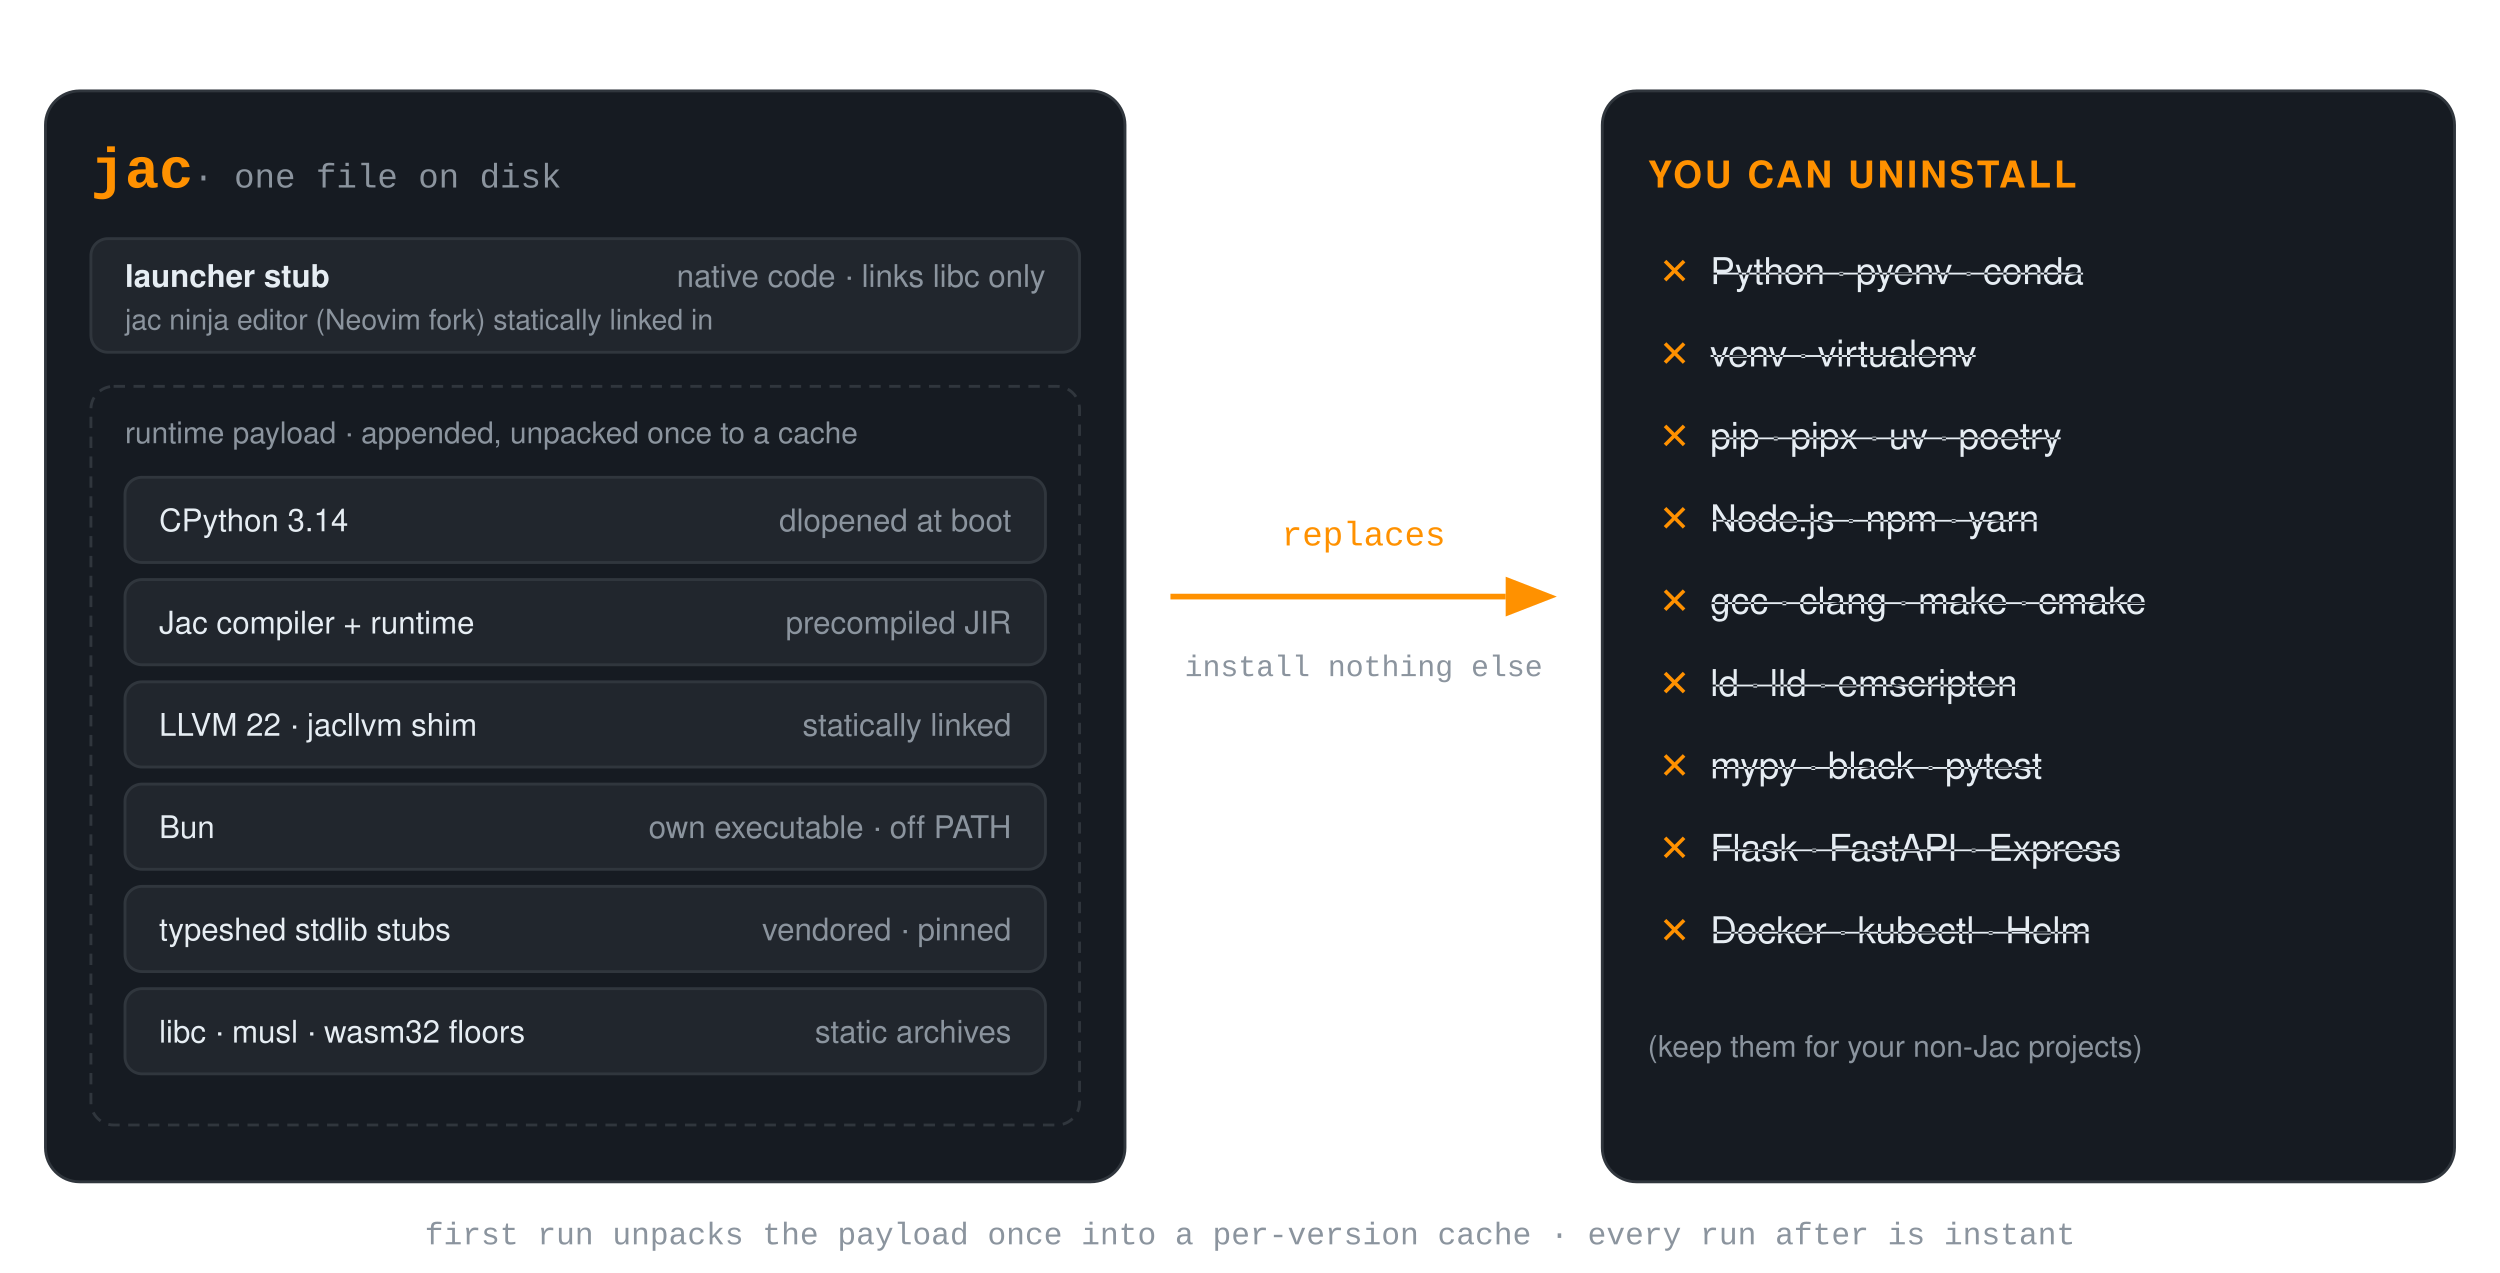
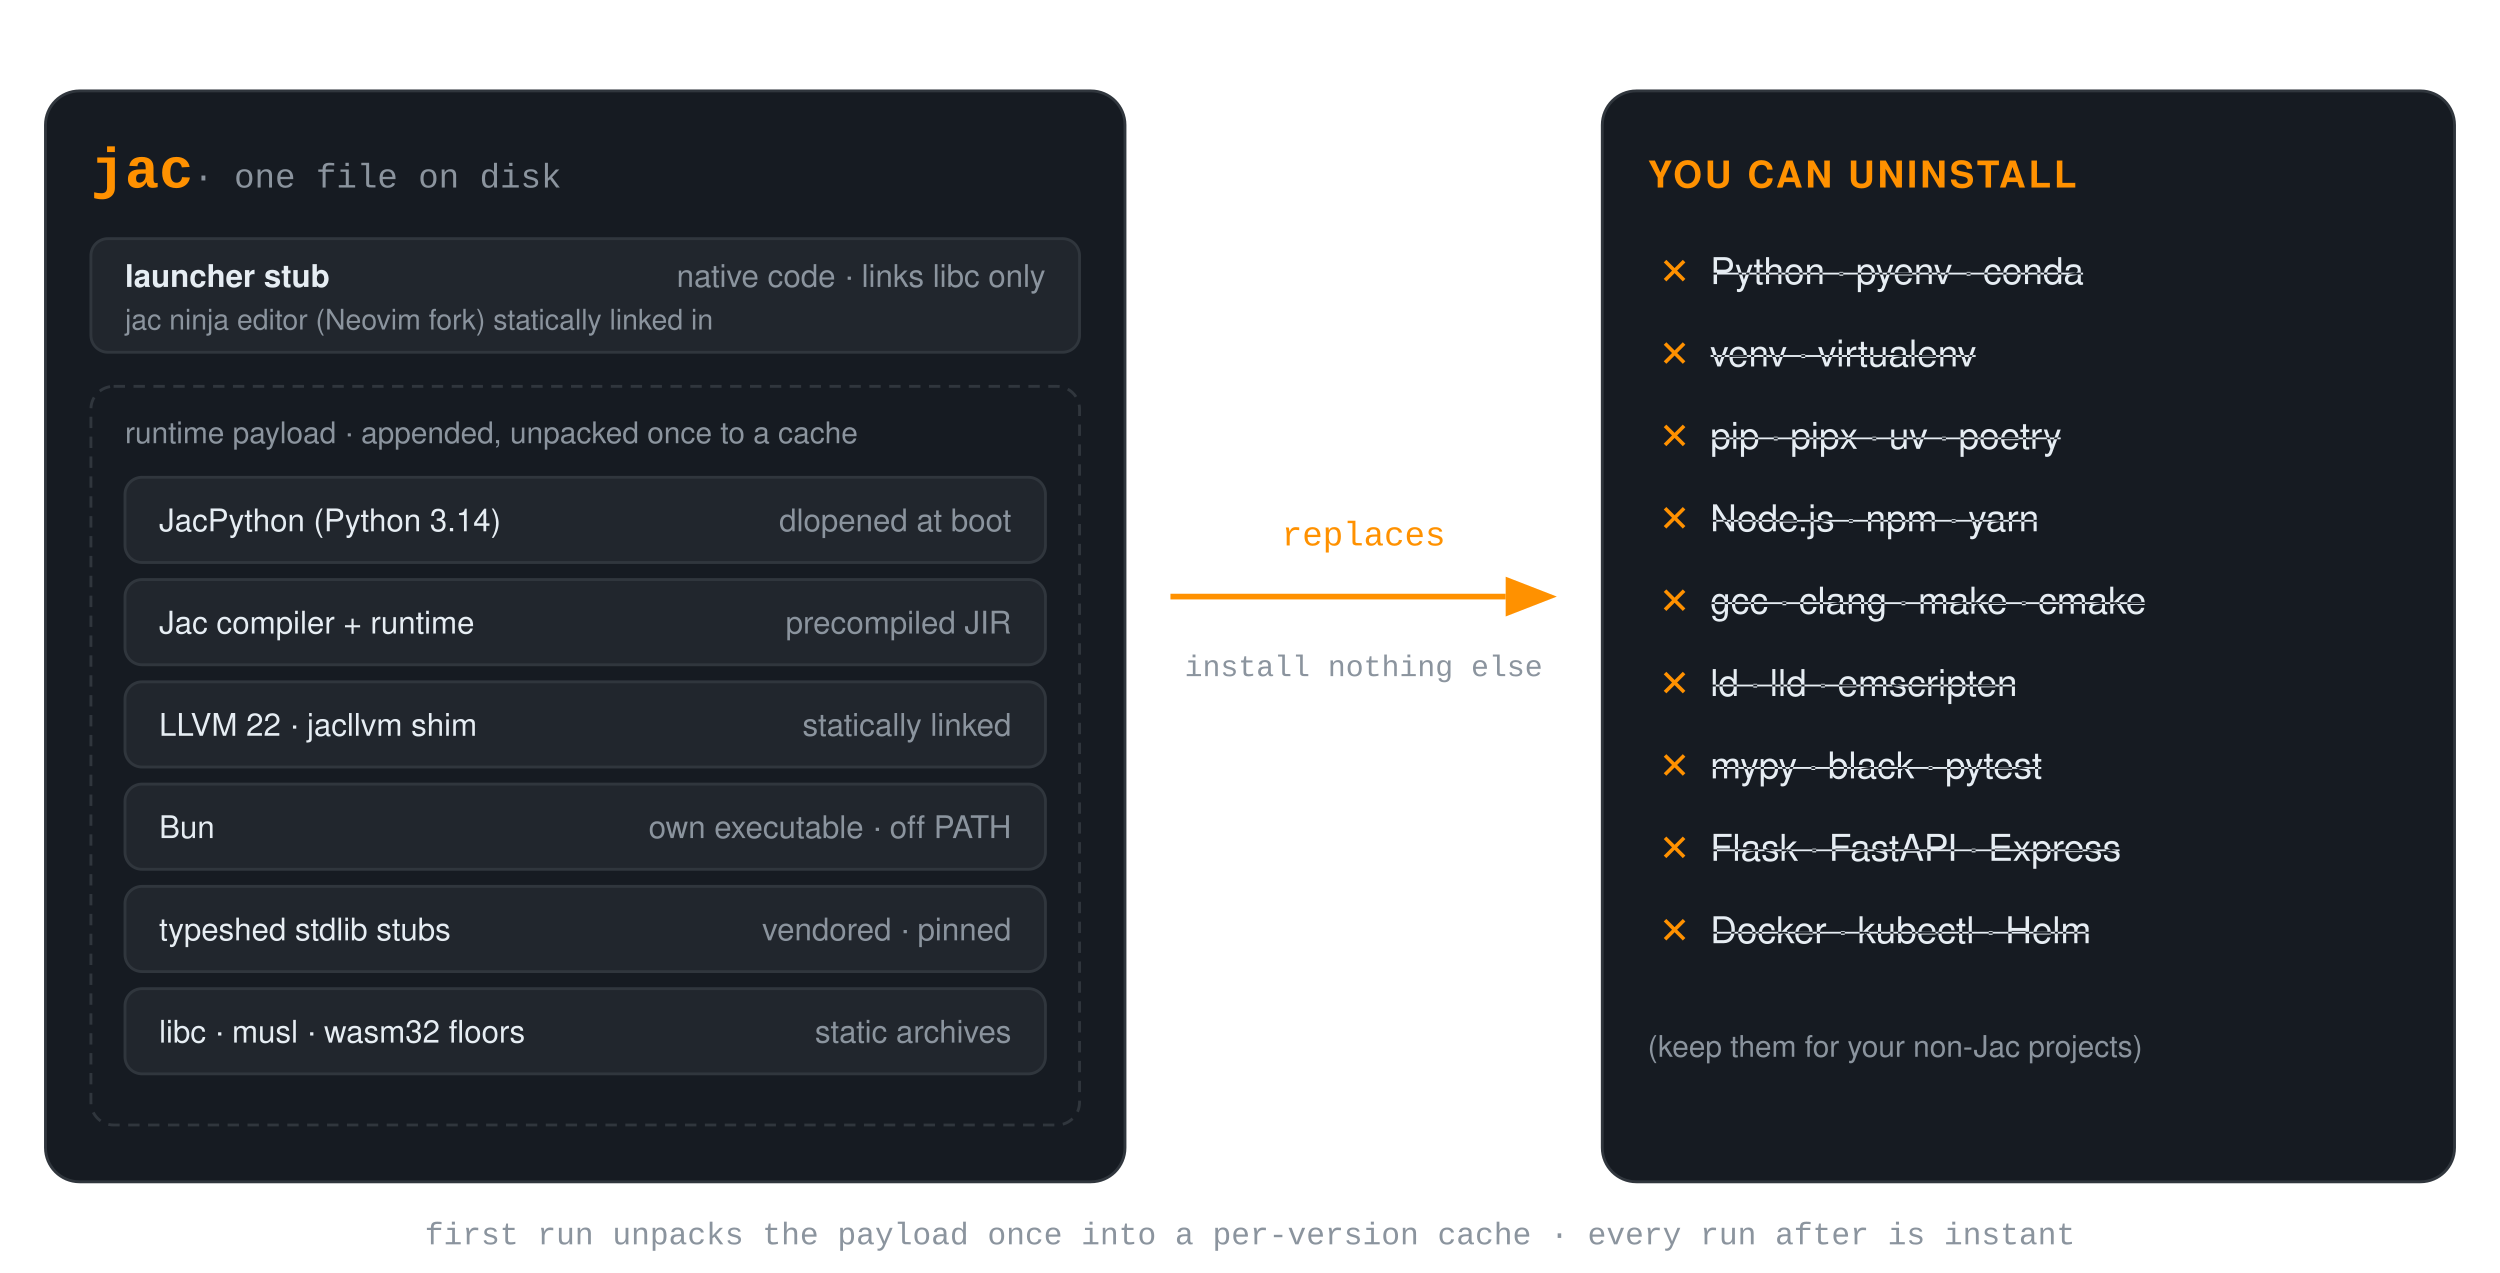
- <svg xmlns="http://www.w3.org/2000/svg" width="880" height="448" viewBox="0 0 880 448" role="img" aria-label="Anatomy of the jac binary: a native launcher stub with a runtime payload appended to it, carrying a private CPython, the precompiled Jac compiler and runtime, a statically linked LLVM, the Bun executable, vendored typeshed stubs, and static libc archives; it replaces the whole development toolchain">
+ <svg xmlns="http://www.w3.org/2000/svg" width="880" height="448" viewBox="0 0 880 448" role="img" aria-label="Anatomy of the jac binary: a native launcher stub with a runtime payload appended to it, carrying the JacPython runtime, the precompiled Jac compiler and runtime, a statically linked LLVM, the Bun executable, vendored typeshed stubs, and static libc archives; it replaces the whole development toolchain">
  <style>
    .sans { font-family: -apple-system, "Segoe UI", Helvetica, Arial, sans-serif; }
    .mono { font-family: "SFMono-Regular", Consolas, "Liberation Mono", Menlo, monospace; }
    .fg { fill: #e6edf3; }
    .dim { fill: #8b949e; }
    .acc { fill: #ff9100; }
  </style>
  <rect x="16" y="32" width="380" height="384" rx="12" fill="#161b22" stroke="#30363d" />
  <text class="mono acc" x="32" y="66" font-size="20" font-weight="bold">jac<tspan class="dim" font-size="12" font-weight="normal"> · one file on disk</tspan>
  </text>
  <rect x="32" y="84" width="348" height="40" rx="6" fill="#21262d" stroke="#30363d" />
  <text class="sans fg" x="44" y="101" font-size="11" font-weight="bold">launcher stub</text>
  <text class="sans dim" x="368" y="101" font-size="11" text-anchor="end">native code · links libc only</text>
  <text class="sans dim" x="44" y="116" font-size="10">jac ninja editor (Neovim fork) statically linked in</text>
  <rect x="32" y="136" width="348" height="260" rx="8" fill="none" stroke="#30363d" stroke-dasharray="4 3" />
  <text class="sans dim" x="44" y="156" font-size="10.5">runtime payload · appended, unpacked once to a cache</text>
  <g font-size="11" class="sans">
    <rect x="44" y="168" width="324" height="30" rx="6" fill="#21262d" stroke="#30363d" />
-     <text class="fg" x="56" y="187">CPython 3.14</text>
+     <text class="fg" x="56" y="187">JacPython (Python 3.14)</text>
    <text class="dim" x="356" y="187" text-anchor="end">dlopened at boot</text>
    <rect x="44" y="204" width="324" height="30" rx="6" fill="#21262d" stroke="#30363d" />
    <text class="fg" x="56" y="223">Jac compiler + runtime</text>
    <text class="dim" x="356" y="223" text-anchor="end">precompiled JIR</text>
    <rect x="44" y="240" width="324" height="30" rx="6" fill="#21262d" stroke="#30363d" />
    <text class="fg" x="56" y="259">LLVM 22 · jacllvm shim</text>
    <text class="dim" x="356" y="259" text-anchor="end">statically linked</text>
    <rect x="44" y="276" width="324" height="30" rx="6" fill="#21262d" stroke="#30363d" />
    <text class="fg" x="56" y="295">Bun</text>
    <text class="dim" x="356" y="295" text-anchor="end">own executable · off PATH</text>
    <rect x="44" y="312" width="324" height="30" rx="6" fill="#21262d" stroke="#30363d" />
    <text class="fg" x="56" y="331">typeshed stdlib stubs</text>
    <text class="dim" x="356" y="331" text-anchor="end">vendored · pinned</text>
    <rect x="44" y="348" width="324" height="30" rx="6" fill="#21262d" stroke="#30363d" />
    <text class="fg" x="56" y="367">libc · musl · wasm32 floors</text>
    <text class="dim" x="356" y="367" text-anchor="end">static archives</text>
  </g>
  <text class="mono acc" x="480" y="192" font-size="12" text-anchor="middle">replaces</text>
  <line x1="412" y1="210" x2="530" y2="210" stroke="#ff9100" stroke-width="2" />
  <path d="M530,203 L548,210 L530,217 Z" fill="#ff9100" />
  <text class="mono dim" x="480" y="238" font-size="10.5" text-anchor="middle">install nothing else</text>
  <rect x="564" y="32" width="300" height="384" rx="12" fill="#161b22" stroke="#30363d" />
  <text class="sans acc" x="580" y="66" font-size="13" font-weight="bold" letter-spacing="1">YOU CAN UNINSTALL</text>
  <g font-size="13" class="sans">
    <text class="acc" x="584" y="100">✕</text>
    <text class="fg" x="602" y="100" text-decoration="line-through">Python · pyenv · conda</text>
    <text class="acc" x="584" y="129">✕</text>
    <text class="fg" x="602" y="129" text-decoration="line-through">venv · virtualenv</text>
    <text class="acc" x="584" y="158">✕</text>
    <text class="fg" x="602" y="158" text-decoration="line-through">pip · pipx · uv · poetry</text>
    <text class="acc" x="584" y="187">✕</text>
    <text class="fg" x="602" y="187" text-decoration="line-through">Node.js · npm · yarn</text>
    <text class="acc" x="584" y="216">✕</text>
    <text class="fg" x="602" y="216" text-decoration="line-through">gcc · clang · make · cmake</text>
    <text class="acc" x="584" y="245">✕</text>
    <text class="fg" x="602" y="245" text-decoration="line-through">ld · lld · emscripten</text>
    <text class="acc" x="584" y="274">✕</text>
    <text class="fg" x="602" y="274" text-decoration="line-through">mypy · black · pytest</text>
    <text class="acc" x="584" y="303">✕</text>
    <text class="fg" x="602" y="303" text-decoration="line-through">Flask · FastAPI · Express</text>
    <text class="acc" x="584" y="332">✕</text>
    <text class="fg" x="602" y="332" text-decoration="line-through">Docker · kubectl · Helm</text>
  </g>
  <text class="sans dim" x="580" y="372" font-size="10.5">(keep them for your non-Jac projects)</text>
  <text class="mono dim" x="440" y="438" font-size="11" text-anchor="middle">first run unpacks the payload once into a per-version cache · every run after is instant</text>
</svg>
